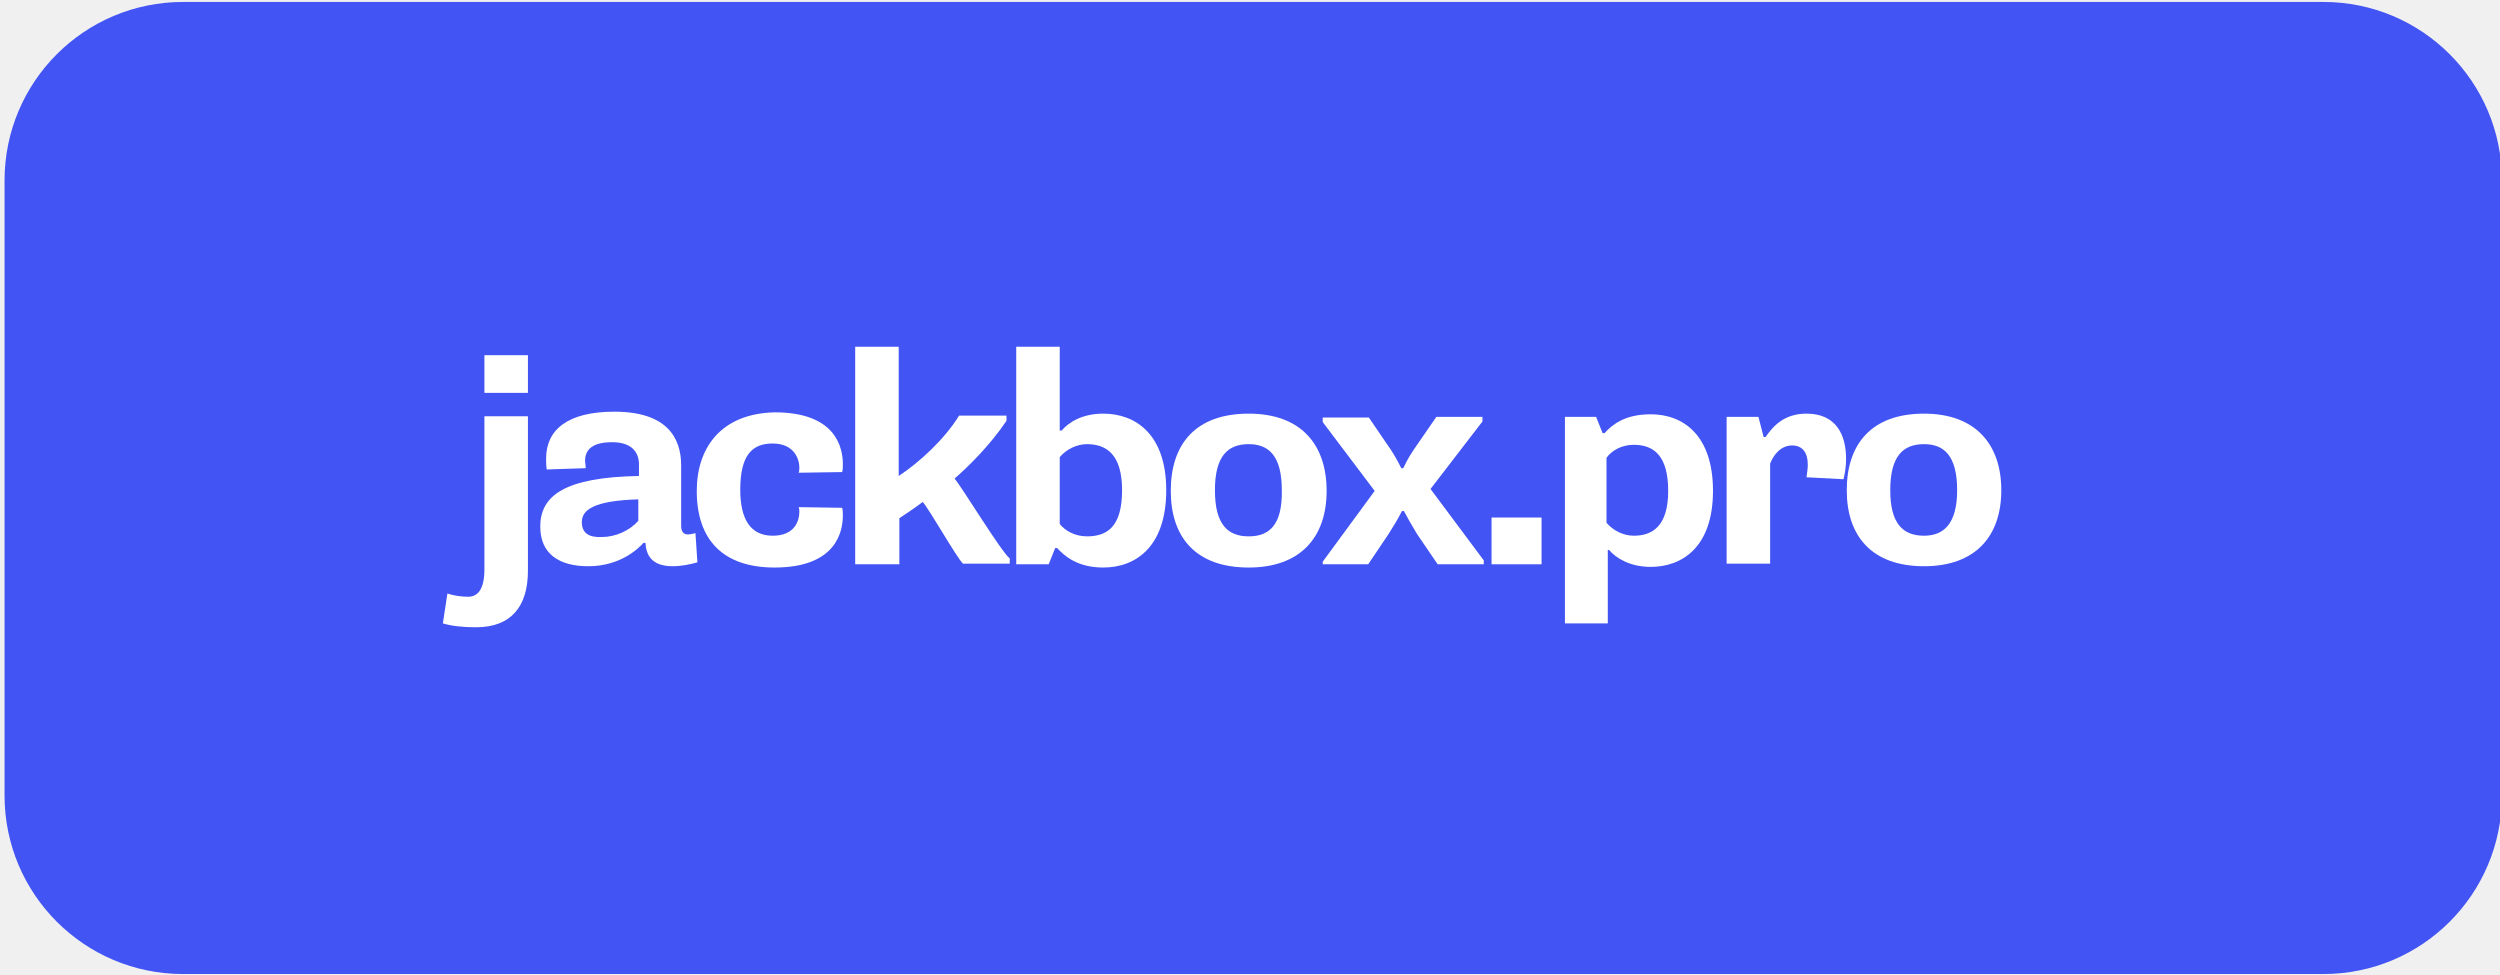
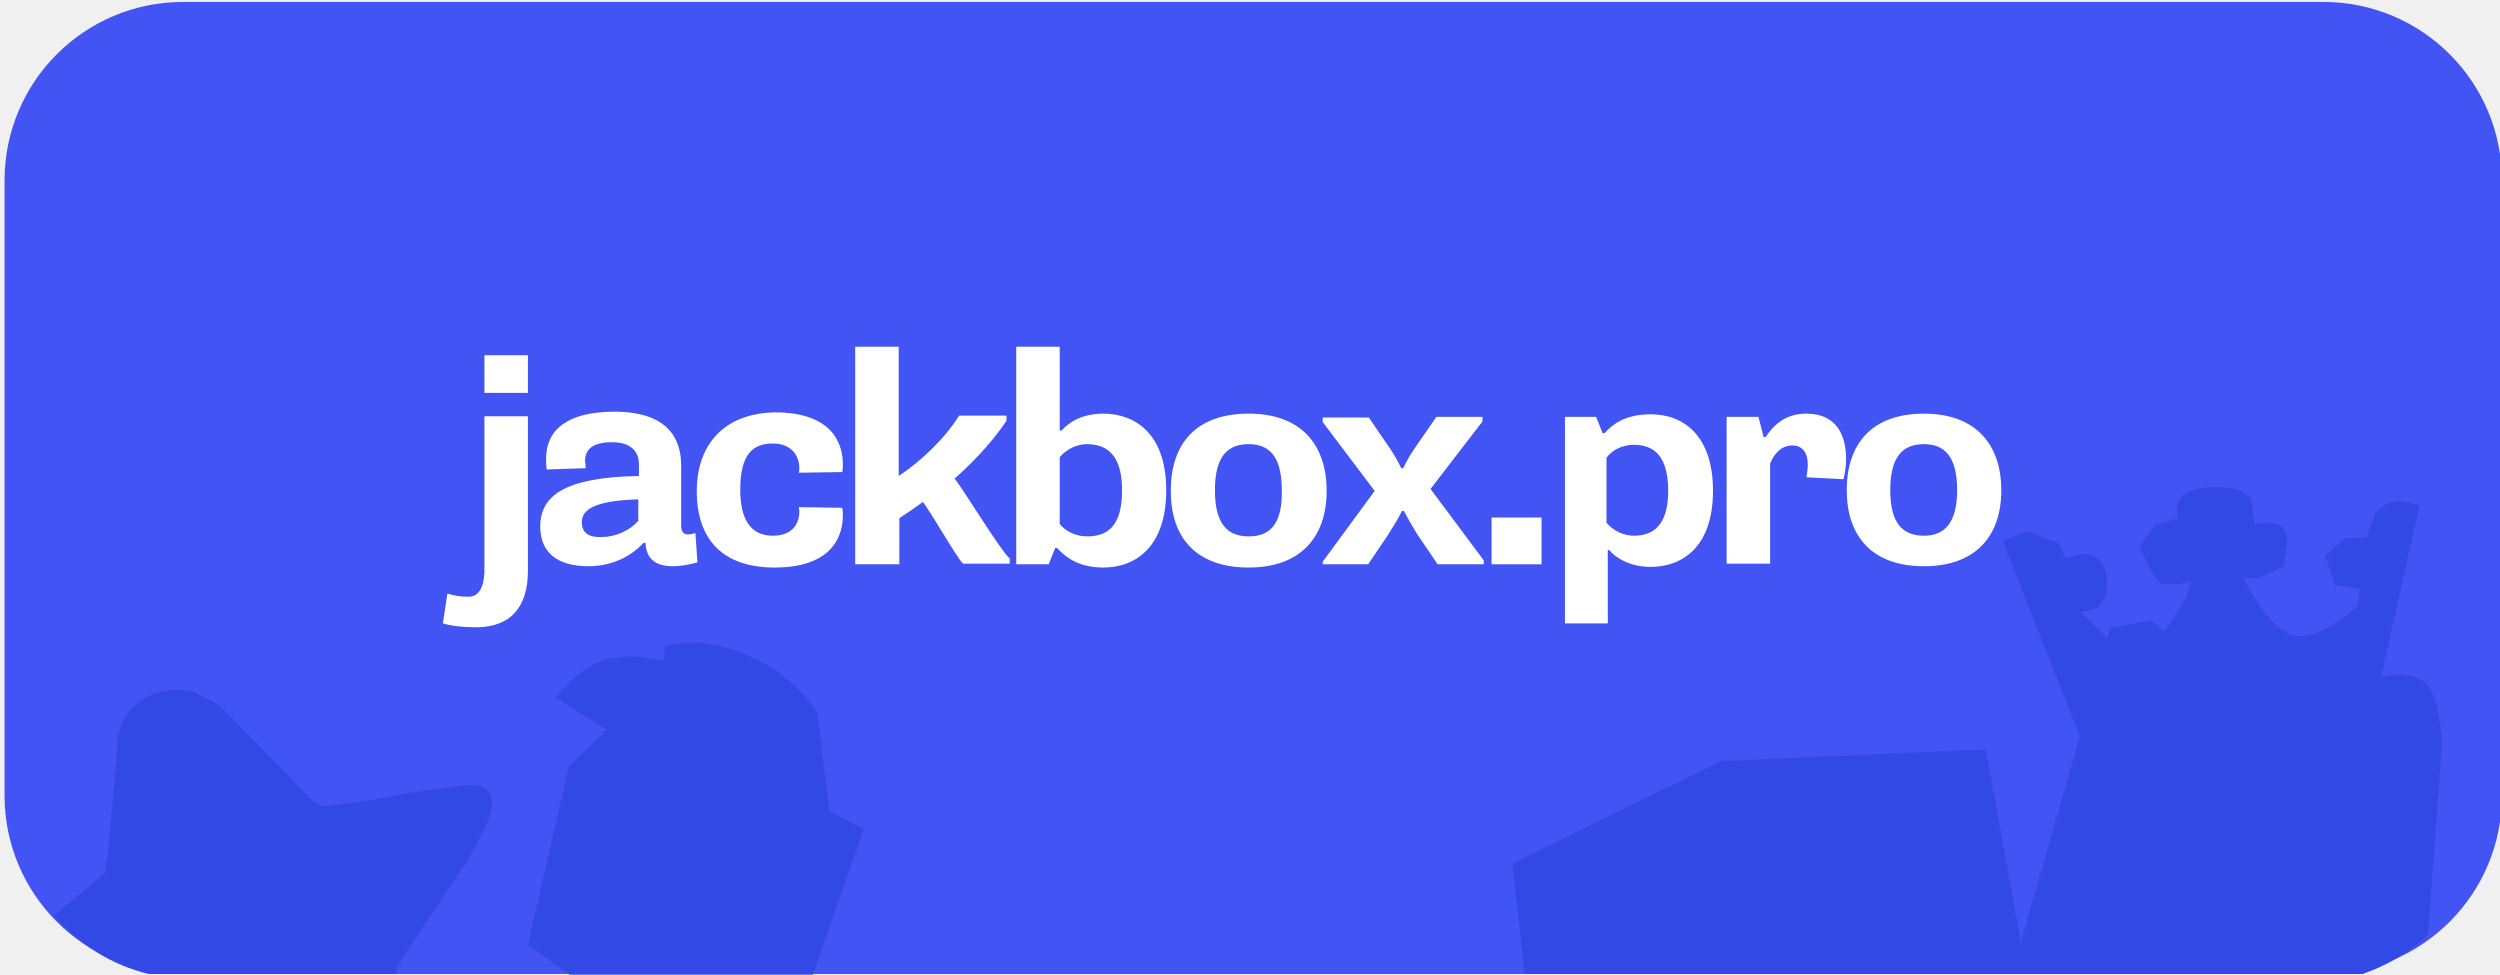
<svg xmlns="http://www.w3.org/2000/svg" version="1.1" id="Слой_1" x="0px" y="0px" viewBox="0 0 385 150" style="enable-background:new 0 0 385 150;" xml:space="preserve">
  <style type="text/css">
	.st0{fill:#4254F4;}
	.st1{fill:#FFFFFF;}
+ 	.st2{fill-rule:evenodd;clip-rule:evenodd;fill:#3349E6;}
</style>
  <g>
    <path class="st0" d="M357.8,150H28.2C13,150,0.7,137.7,0.7,122.5V27.8C0.7,12.6,13,0.3,28.2,0.3h329.6c15.2,0,27.5,12.3,27.5,27.5   v94.7C385.3,137.7,373,150,357.8,150z" />
  </g>
-   <path class="st1" d="M81.3,64.1h-6.7v23.6c0,3-1,4.2-2.5,4.2c-1.2,0-2.3-0.2-3.2-0.5l-0.7,4.6c1.3,0.4,3,0.6,5.1,0.6  c5.5,0,8-3.3,8-8.7L81.3,64.1L81.3,64.1z M74.6,60.5h6.7v-5.8h-6.7V60.5z" />
+   <path class="st1" d="M81.3,64.1h-6.7v23.6c0,3-1,4.2-2.5,4.2c-1.2,0-2.3-0.2-3.2-0.5L68.2,96c1.3,0.4,3,0.6,5.1,0.6  c5.5,0,8-3.3,8-8.7L81.3,64.1L81.3,64.1z M74.6,60.5h6.7v-5.8h-6.7V60.5z" />
  <path class="st1" d="M90.2,72.1c0-0.4-0.1-0.8-0.1-1.1c0-1.9,1.3-2.9,4.2-2.9c2.8,0,4.1,1.4,4.1,3.4v1.8c-11.4,0.2-15.2,3-15.2,7.8  c0,4.2,2.9,6.1,7.4,6.1c4.9,0,7.7-2.7,8.5-3.6h0.3c0.1,1.7,0.8,3.6,4.2,3.6c1.3,0,2.8-0.3,3.8-0.6l-0.3-4.5  c-0.4,0.1-0.8,0.2-1.2,0.2c-0.6,0-1-0.4-1-1.3v-9.3c0-4.3-2.2-8.3-10.3-8.3c-7.2,0-10.5,2.8-10.5,7.2c0,0.5,0,1.2,0.1,1.7L90.2,72.1  z M89.6,80.4c0-1.9,1.9-3.3,8.7-3.5v3.3c-1.3,1.5-3.5,2.5-5.6,2.5C90.7,82.8,89.6,82.1,89.6,80.4z" />
  <path class="st1" d="M107.3,75.6c0,7.5,4,11.8,12,11.8c9.6,0,10.5-5.7,10.5-8c0-0.3,0-0.7-0.1-1.2l-6.7-0.1c0.1,0.3,0.1,0.6,0.1,0.7  c0,1.4-0.7,3.7-4.1,3.7s-5-2.5-5-7.1c0-5.4,1.9-7.1,5-7.1c3.3,0,4.1,2.4,4.1,3.7c0,0.2,0,0.5-0.1,0.8l6.7-0.1  c0.1-0.5,0.1-0.8,0.1-1.2c0-2.5-1-8-10.5-8C110.9,63.7,107.3,69.1,107.3,75.6z" />
-   <path class="st1" d="M131.8,86.9h6.7v-7.1c0.8-0.5,2.7-1.8,3.6-2.5c1,1.1,5.3,8.7,6.2,9.5h7.2v-0.8c-1.3-1-7.3-10.9-8.5-12.3  c2.2-1.9,5.6-5.3,8-8.9v-0.8h-7.3c-2.2,3.6-6.1,7.2-9.3,9.3V53.4h-6.7V86.9z" />
-   <path class="st1" d="M156.5,86.9h5l1-2.5h0.3c1.1,1.2,3.1,3,7.1,3c5.1,0,9.7-3.3,9.7-11.9c0-8.7-4.8-11.8-9.7-11.8  c-3.2,0-5.3,1.3-6.4,2.6h-0.3V53.4h-6.7V86.9L156.5,86.9z M163.2,70.4c1-1.2,2.6-2,4.2-2c3,0,5.4,1.6,5.4,7.1c0,5.5-2.2,7.1-5.4,7.1  c-1.9,0-3.4-0.9-4.2-1.9V70.4z" />
+   <path class="st1" d="M131.8,86.9h6.7v-7.1c0.8-0.5,2.7-1.8,3.6-2.5c1,1.1,5.3,8.7,6.2,9.5h7.2V86c-1.3-1-7.3-10.9-8.5-12.3  c2.2-1.9,5.6-5.3,8-8.9V64h-7.3c-2.2,3.6-6.1,7.2-9.3,9.3V53.4h-6.7v33.5H131.8z" />
+   <path class="st1" d="M156.5,86.9h5l1-2.5h0.3c1.1,1.2,3.1,3,7.1,3c5.1,0,9.7-3.3,9.7-11.9c0-8.7-4.8-11.8-9.7-11.8  c-3.2,0-5.3,1.3-6.4,2.6h-0.3V53.4h-6.7L156.5,86.9L156.5,86.9z M163.2,70.4c1-1.2,2.6-2,4.2-2c3,0,5.4,1.6,5.4,7.1  s-2.2,7.1-5.4,7.1c-1.9,0-3.4-0.9-4.2-1.9V70.4z" />
  <path class="st1" d="M180.3,75.6c0,7.2,3.9,11.8,12,11.8c8,0,12-4.7,12-11.8c0-7.2-4-11.9-12-11.9C184.2,63.7,180.3,68.3,180.3,75.6  z M192.3,82.6c-3.2,0-5.2-1.8-5.2-7.1c0-5.3,2-7.1,5.2-7.1c3.1,0,5.1,1.8,5.1,7.1C197.5,80.8,195.5,82.6,192.3,82.6z" />
-   <path class="st1" d="M203.6,86.9h7.1l3.1-4.6c0.8-1.3,1.4-2.2,2.1-3.6h0.3c0.7,1.3,1.1,2,2,3.5l3.2,4.7h7.1v-0.6l-8.2-11l8-10.4  v-0.7h-7.1l-2.9,4.2c-0.9,1.3-1.5,2.2-2.2,3.7h-0.3c-0.7-1.4-1.4-2.6-2.2-3.7l-2.8-4.1h-7.1v0.7l8,10.6l-8,10.9V86.9z" />
+   <path class="st1" d="M203.6,86.9h7.1l3.1-4.6c0.8-1.3,1.4-2.2,2.1-3.6h0.3c0.7,1.3,1.1,2,2,3.5l3.2,4.7h7.1v-0.6l-8.2-11l8-10.4  v-0.7h-7.1l-2.9,4.2c-0.9,1.3-1.5,2.2-2.2,3.7h-0.3c-0.7-1.4-1.4-2.6-2.2-3.7l-2.8-4.1h-7.1V65l8,10.6l-8,10.9v0.4H203.6z" />
  <rect x="229.7" y="79.7" class="st1" width="7.7" height="7.2" />
-   <path class="st1" d="M240.8,64.2h5l1,2.5h0.3c1.1-1.2,3-2.9,7.1-2.9c5.1,0,9.6,3.3,9.6,11.8c0,8.6-4.7,11.7-9.6,11.7  c-3.1,0-5.3-1.3-6.4-2.6h-0.2V96h-6.6V64.2z M247.4,80.5c1,1.2,2.6,2,4.2,2c2.9,0,5.3-1.5,5.3-6.9c0-5.4-2.2-7.1-5.3-7.1  c-1.9,0-3.4,0.9-4.2,2V80.5z" />
-   <path class="st1" d="M272.6,86.8h-6.7V64.2h4.9l0.8,3.1h0.3c1.1-1.6,2.8-3.6,6.3-3.6c4.6,0,6.1,3.3,6.1,7c0,1.1-0.2,2.3-0.4,3.1  l-5.7-0.3c0.1-0.7,0.2-1.4,0.2-1.9c0-2-0.9-3-2.4-3c-1.8,0-2.9,1.5-3.4,2.8V86.8z" />
-   <path class="st1" d="M296.3,63.7c7.9,0,11.9,4.7,11.9,11.8c0,7.1-4,11.7-11.9,11.7c-8,0-11.9-4.6-11.9-11.7  C284.4,68.4,288.2,63.7,296.3,63.7z M301.4,75.5c0-5.3-2-7.1-5.1-7.1c-3.2,0-5.2,1.8-5.2,7.1c0,5.2,2,7,5.2,7  C299.3,82.5,301.4,80.7,301.4,75.5z" />
+   <path class="st1" d="M240.8,64.2h5l1,2.5h0.3c1.1-1.2,3-2.9,7.1-2.9c5.1,0,9.6,3.3,9.6,11.8c0,8.6-4.7,11.7-9.6,11.7  c-3.1,0-5.3-1.3-6.4-2.6h-0.2V96H241V64.2H240.8z M247.4,80.5c1,1.2,2.6,2,4.2,2c2.9,0,5.3-1.5,5.3-6.9s-2.2-7.1-5.3-7.1  c-1.9,0-3.4,0.9-4.2,2V80.5z" />
+   <path class="st1" d="M272.6,86.8h-6.7V64.2h4.9l0.8,3.1h0.3c1.1-1.6,2.8-3.6,6.3-3.6c4.6,0,6.1,3.3,6.1,7c0,1.1-0.2,2.3-0.4,3.1  l-5.7-0.3c0.1-0.7,0.2-1.4,0.2-1.9c0-2-0.9-3-2.4-3c-1.8,0-2.9,1.5-3.4,2.8L272.6,86.8L272.6,86.8z" />
+   <path class="st1" d="M296.3,63.7c7.9,0,11.9,4.7,11.9,11.8s-4,11.7-11.9,11.7c-8,0-11.9-4.6-11.9-11.7S288.2,63.7,296.3,63.7z   M301.4,75.5c0-5.3-2-7.1-5.1-7.1c-3.2,0-5.2,1.8-5.2,7.1c0,5.2,2,7,5.2,7C299.3,82.5,301.4,80.7,301.4,75.5z" />
+   <path class="st2" d="M133,127.7l-5.3-2.8l-1.8-15c-0.8-1.4-2-2.9-3.8-4.5c-3.5-3.2-7.7-5.3-12.6-6.2c-2-0.4-4.4-0.3-7.1,0.3  l-0.2,2.4c-3.1-1-6-1.1-8.8-0.3c-2.8,0.8-5.4,2.8-7.8,5.8l7.8,5l-5.8,5.6l-6.3,27.5l6.4,4.6h37.5L133,127.7z" />
+   <polygon class="st2" points="311.1,144.5 305.8,115.4 265,117.2 232.9,133 234.8,150 310.7,150 " />
+   <path class="st2" d="M375.6,110.4c-0.5-3.1-1.4-5-2.7-5.7c-1.2-0.6-2.7-0.9-4.3-0.8l-1.9,0.3l5.9-26.3c-2.1-0.8-3.9-0.9-5.3-0.2  l-1.5,1.3l-1.4,3.8l-3.3,0.1l-3,2.7l1.5,4.5l3.8,0.6l-0.3,2.5c-0.8,0.9-1.9,1.7-3,2.5c-2.4,1.6-4.5,2.4-6.3,2.2  c-1.8-0.1-3.7-1.7-5.8-4.6c-1-1.5-1.8-2.9-2.5-4.3l2.1,0.1l4-1.8l0.5-2.5c0.2-1.8,0-3-0.6-3.6c-0.6-0.5-1.5-0.8-2.7-0.7l-1.6,0.2  l-0.5-4l-1.4-1c-1.4-0.6-3.3-0.8-5.7-0.6c-2.4,0.2-3.8,1.1-4.3,2.6l0,2.2l-3.4,0.9l-2.4,3.3c1.5,3.7,2.7,5.7,3.7,5.9l2.7-0.1  l1.6-0.4l-1.1,3l-1.9,3.1c-0.4,0.6-0.9,1.2-1.3,1.6l-1.9-1.7c-2.1,0.4-4.2,0.8-6.3,1.1l-0.5,1.6l-4.1-3.9l2.5-0.6  c0.4-0.3,0.8-0.8,1.1-1.4c0.6-1.3,0.7-2.8,0.2-4.5c-0.5-1.7-1.7-2.5-3.5-2.5l-2.6,0.6l-1-2.2l-5-1.9l-3.7,1.5l11.9,30.1L309.8,150  h54c3.8-1.3,7.2-3.3,10.1-6l2-27.2C376.1,114.9,376,112.7,375.6,110.4z" />
+   <path class="st2" d="M22.9,150h38.2l0-1.1l6.2-9.4l4.3-6.4c2.8-4.6,4.2-7.6,4.2-9.3c0-1.6-0.8-2.6-2.4-2.9l-2.3,0.1l-8,1.1l-6.1,1.1  c-4.2,0.7-6.6,1-7.3,0.9c-0.7-0.1-1.8-0.9-3.3-2.5l-2.1-2.3l-10.8-10.9l-3.8-1.9c-2.8-0.6-5.3-0.2-7.5,1.1c-2.2,1.3-3.5,3.3-4.1,6  l-0.2,3.7l-1,11.3c-0.2,1.9-0.4,3.9-0.8,5.9l-7.8,6.5C12.2,145.5,17.2,148.6,22.9,150z" />
</svg>
